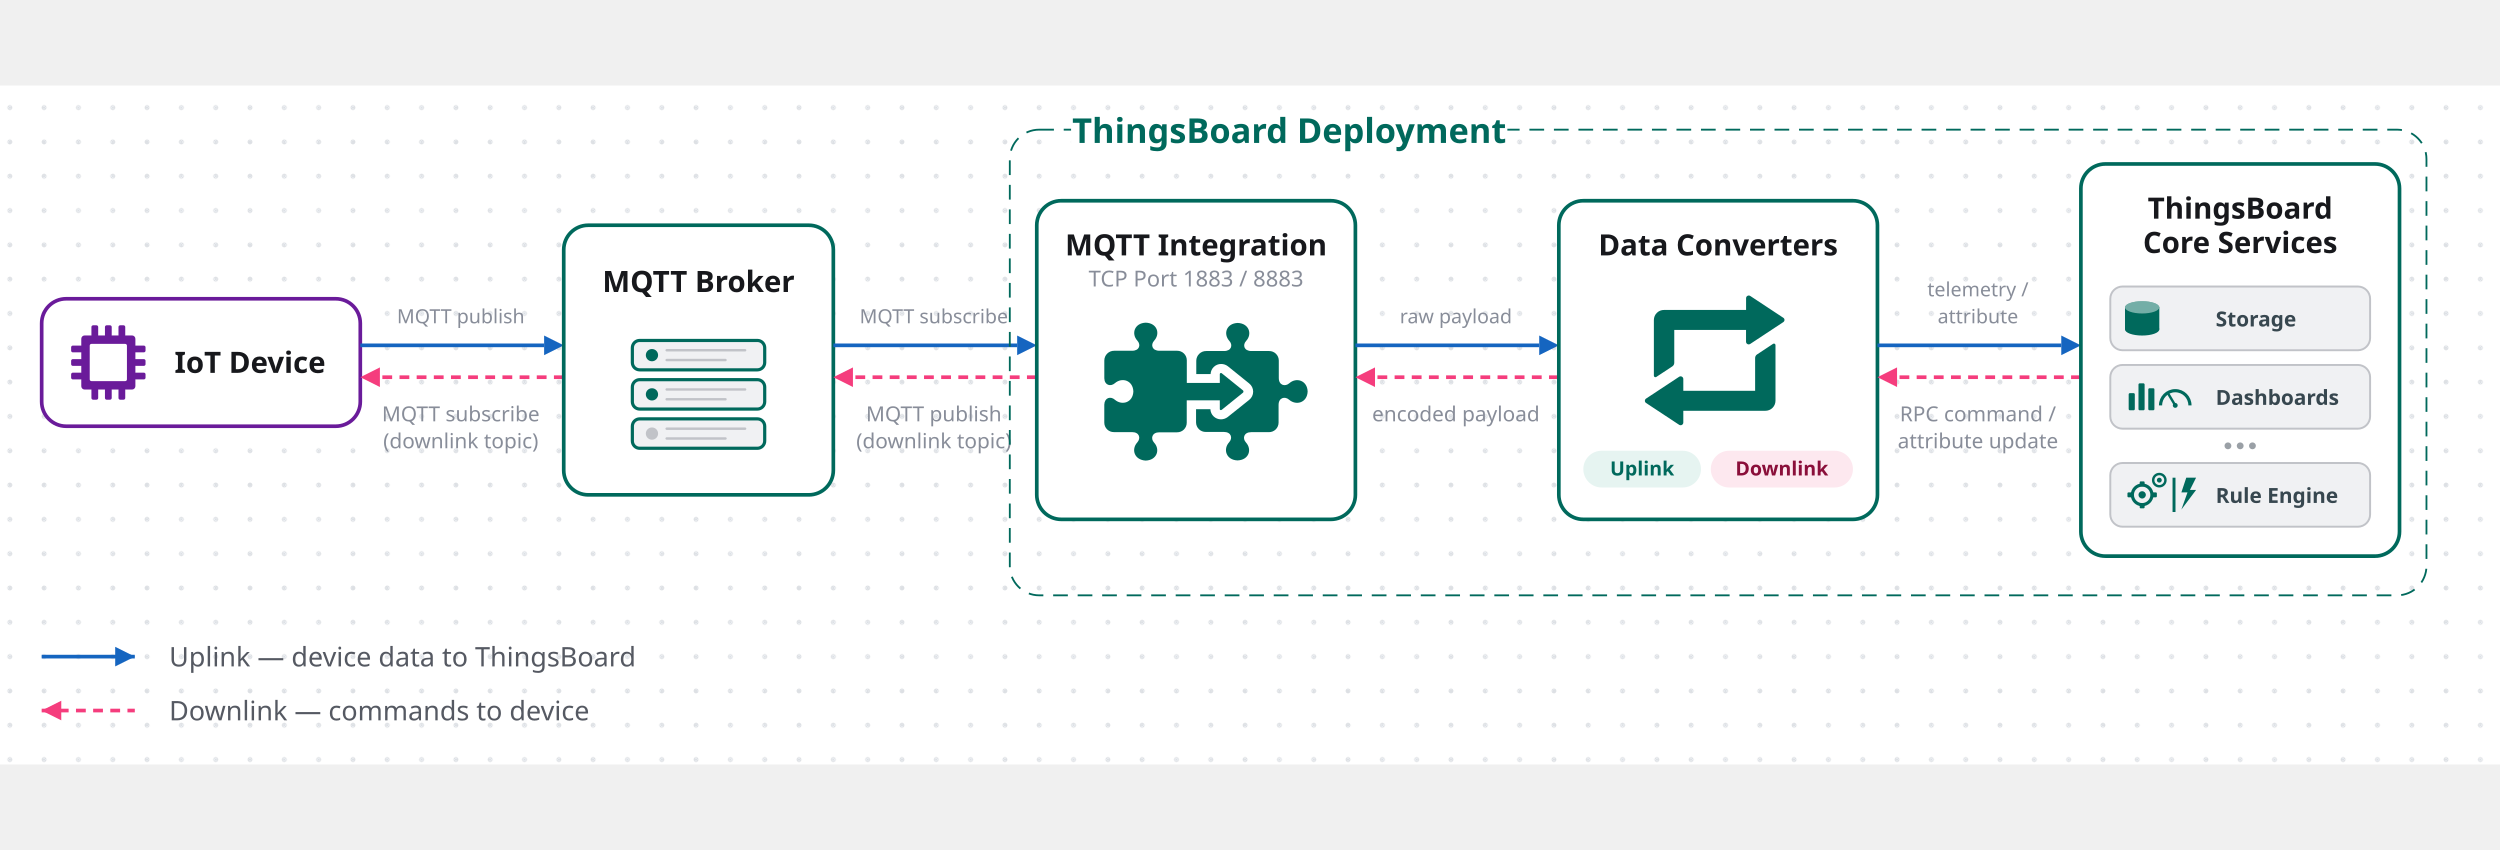
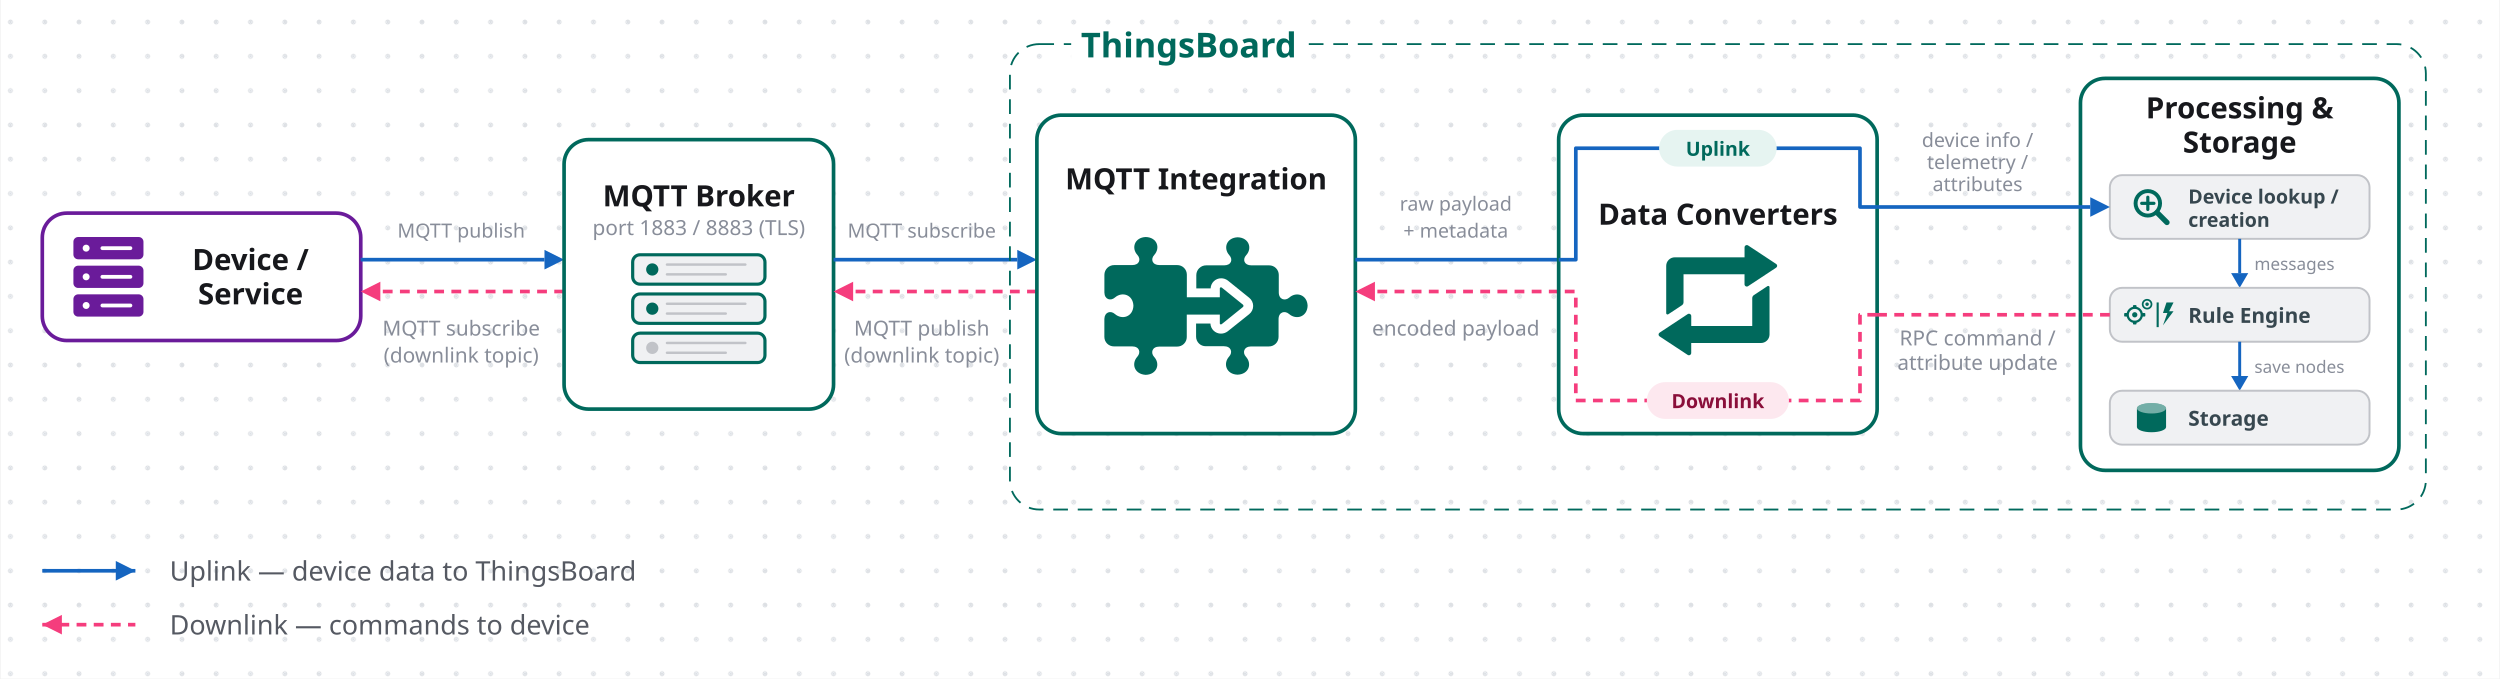
- <svg xmlns="http://www.w3.org/2000/svg" width="1400" height="476" viewBox="-11 26 1020 277">
+ <svg xmlns="http://www.w3.org/2000/svg" width="1400" height="380" viewBox="-11 26 1020 277">
  <defs>
    <clipPath id="clip0">
      <path fill="#fff" d="M-11 26h1020v277H-11z" />
    </clipPath>
    <pattern id="dots" width="14" height="14" x="0" y="0" patternUnits="userSpaceOnUse">
      <circle cx="7" cy="7" r="1" fill="#dde0e4" />
    </pattern>
  </defs>
  <g clip-path="url(#clip0)">
    <path fill="#fff" d="M-11 26h1020v277H-11z" />
    <path fill="url(#dots)" d="M-11 26h1020v277H-11z" />
    <g transform="translate(0 33)">
      <rect width="130" height="52" x="6" y="80" fill="#fff" stroke="#6a1b9a" stroke-width="1.5" rx="10" />
-       <g fill="#6a1b9a" transform="matrix(.69 0 0 .69 12.5 85.3)">
-         <rect width="32" height="32" x="14" y="14" rx="2" />
-         <rect width="22" height="22" x="19" y="19" fill="#fff" rx="1" />
-         <rect width="4" height="7" x="20" y="8" rx="1" />
-         <rect width="4" height="7" x="28" y="8" rx="1" />
-         <rect width="4" height="7" x="36" y="8" rx="1" />
-         <rect width="4" height="7" x="20" y="45" rx="1" />
-         <rect width="4" height="7" x="28" y="45" rx="1" />
-         <rect width="4" height="7" x="36" y="45" rx="1" />
-         <rect width="7" height="4" x="8" y="20" rx="1" />
-         <rect width="7" height="4" x="8" y="28" rx="1" />
-         <rect width="7" height="4" x="8" y="36" rx="1" />
-         <rect width="7" height="4" x="45" y="20" rx="1" />
-         <rect width="7" height="4" x="45" y="28" rx="1" />
-         <rect width="7" height="4" x="45" y="36" rx="1" />
+       <g fill="#6a1b9a" transform="matrix(1.3 0 0 1.3 1.8 -4.5)">
+         <rect width="22" height="7" x="13" y="72.5" rx="1.5" />
+         <circle cx="17" cy="76" r="1.1" fill="#fff" />
+         <rect width="10" height="1.2" x="21.5" y="75.4" fill="#fff" rx=".6" />
+         <rect width="22" height="7" x="13" y="81.5" rx="1.5" />
+         <circle cx="17" cy="85" r="1.1" fill="#fff" />
+         <rect width="10" height="1.2" x="21.5" y="84.4" fill="#fff" rx=".6" />
+         <rect width="22" height="7" x="13" y="90.5" rx="1.5" />
+         <circle cx="17" cy="94" r="1.1" fill="#fff" />
+         <rect width="10" height="1.2" x="21.5" y="93.4" fill="#fff" rx=".6" />
      </g>
-       <text x="91" y="106" fill="#17181c" dominant-baseline="middle" font-family="system-ui,sans-serif" font-size="12" font-weight="600" text-anchor="middle">IoT Device</text>
+       <text x="91" y="99" fill="#17181c" dominant-baseline="middle" font-family="system-ui,sans-serif" font-size="12" font-weight="600" text-anchor="middle">Device /</text>
+       <text x="91" y="113" fill="#17181c" dominant-baseline="middle" font-family="system-ui,sans-serif" font-size="12" font-weight="600" text-anchor="middle">Service</text>
      <path stroke="#1565c0" stroke-width="1.5" d="M136 99h75" />
      <path fill="#1565c0" d="m211 95 8 4-8 4z" />
      <text x="177" y="90" fill="#888d99" font-family="system-ui,sans-serif" font-size="8" text-anchor="middle">MQTT publish</text>
      <path stroke="#f53d7d" stroke-dasharray="4,3" stroke-width="1.5" d="M219 112h-75" />
      <path fill="#f53d7d" d="m144 108-8 4 8 4z" />
      <text x="177" y="130" fill="#888d99" font-family="system-ui,sans-serif" font-size="8.5" text-anchor="middle">MQTT subscribe</text>
      <text x="177" y="141" fill="#888d99" font-family="system-ui,sans-serif" font-size="8.5" text-anchor="middle">(downlink topic)</text>
      <rect width="110" height="110" x="219" y="50" fill="#fff" stroke="#00695c" stroke-width="1.5" rx="10" />
      <text x="274" y="73" fill="#17181c" dominant-baseline="middle" font-family="system-ui,sans-serif" font-size="12" font-weight="600" text-anchor="middle">MQTT Broker</text>
+       <text x="274" y="86" fill="#888d99" dominant-baseline="middle" font-family="system-ui,sans-serif" font-size="8.5" text-anchor="middle">port 1883 / 8883 (TLS)</text>
      <g fill="none" stroke="#00695c" stroke-linecap="round" stroke-width="1.3">
        <rect width="54" height="12" x="247" y="97" fill="#f0f1f3" rx="3" />
        <circle cx="255" cy="103" r="2.5" fill="#00695c" stroke="none" />
        <path stroke="#c1c3c8" stroke-width="1" d="M261 101h32m-32 4h24" />
        <rect width="54" height="12" x="247" y="113" fill="#f0f1f3" rx="3" />
        <circle cx="255" cy="119" r="2.5" fill="#00695c" stroke="none" />
        <path stroke="#c1c3c8" stroke-width="1" d="M261 117h32m-32 4h24" />
        <rect width="54" height="12" x="247" y="129" fill="#f0f1f3" rx="3" />
        <circle cx="255" cy="135" r="2.5" fill="#c1c3c8" stroke="none" />
        <path stroke="#c1c3c8" stroke-width="1" d="M261 133h32m-32 4h24" />
      </g>
      <path stroke="#1565c0" stroke-width="1.5" d="M329 99h75" />
      <path fill="#1565c0" d="m404 95 8 4-8 4z" />
-       <text x="370" y="90" fill="#888d99" font-family="system-ui,sans-serif" font-size="8" text-anchor="middle">MQTT subscribe</text>
+       <text x="365" y="90" fill="#888d99" font-family="system-ui,sans-serif" font-size="8" text-anchor="middle">MQTT subscribe</text>
      <path stroke="#f53d7d" stroke-dasharray="4,3" stroke-width="1.5" d="M412 112h-75" />
      <path fill="#f53d7d" d="m337 108-8 4 8 4z" />
-       <text x="370" y="130" fill="#888d99" font-family="system-ui,sans-serif" font-size="8.5" text-anchor="middle">MQTT publish</text>
-       <text x="370" y="141" fill="#888d99" font-family="system-ui,sans-serif" font-size="8.5" text-anchor="middle">(downlink topic)</text>
+       <text x="365" y="130" fill="#888d99" font-family="system-ui,sans-serif" font-size="8.5" text-anchor="middle">MQTT publish</text>
+       <text x="365" y="141" fill="#888d99" font-family="system-ui,sans-serif" font-size="8.5" text-anchor="middle">(downlink topic)</text>
      <rect width="578" height="190" x="401" y="11" fill="none" stroke="#00695c" stroke-dasharray="6,4" stroke-width=".75" rx="12" />
-       <path fill="#fff" d="M426 4h178v14H426z" />
-       <text x="515" y="11" fill="#00695c" dominant-baseline="central" font-family="system-ui,sans-serif" font-size="14" font-weight="600" text-anchor="middle" textLength="174">ThingsBoard Deployment</text>
+       <path fill="#fff" d="M426 4h96v14h-96z" />
+       <text x="474" y="11" fill="#00695c" dominant-baseline="central" font-family="system-ui,sans-serif" font-size="14" font-weight="600" text-anchor="middle" textLength="88">ThingsBoard</text>
      <rect width="130" height="130" x="412" y="40" fill="#fff" stroke="#00695c" stroke-width="1.5" rx="10" />
-       <text x="477" y="53" fill="#17181c" dominant-baseline="hanging" font-family="system-ui,sans-serif" font-size="12" font-weight="600" text-anchor="middle">MQTT Integration</text>
-       <text x="477" y="68" fill="#888d99" dominant-baseline="hanging" font-family="system-ui,sans-serif" font-size="9" text-anchor="middle">TCP Port 1883 / 8883</text>
+       <text x="477" y="61" fill="#17181c" dominant-baseline="hanging" font-family="system-ui,sans-serif" font-size="12" font-weight="600" text-anchor="middle">MQTT Integration</text>
      <g fill="#00695c">
        <path d="M443.48 134.4h7.39c3 0 3.7 2.45 2.14 4.21-2.58 2.87-1.2 7.16 3.43 7.41 4.64-.16 6.01-4.54 3.43-7.32-1.54-1.69-.86-4.22 2.14-4.22h7.22a3.9 3.9 0 0 0 3.96-3.88v-9.17h13.49v3.63c0 .33.42.5.78.25l8.68-7a.66.66 0 0 0 0-.93l-8.68-7c-.34-.25-.78 0-.78.34v3.63h-13.46v-9.26a3.9 3.9 0 0 0-3.95-3.88h-7.22c-3.01 0-3.7-2.45-2.14-4.13 2.58-2.87 1.2-7.17-3.44-7.33-4.63.16-6 4.54-3.43 7.33 1.55 1.68.87 4.13-2.14 4.13h-7.3a4 4 0 0 0-4.04 3.96v7.26c.08 2.87 2.58 3.53 4.3 2.02 2.92-2.54 7.38-1.19 7.55 3.36-.17 4.55-4.63 5.9-7.56 3.37-1.71-1.52-4.2-.85-4.3 2.01v7.33a3.87 3.87 0 0 0 3.93 3.88" />
        <path d="M480.95 134.33h7.4c3 0 3.7 2.53 2.13 4.22-2.58 2.86-1.2 7.24 3.43 7.4 4.64-.16 6.02-4.46 3.44-7.32-1.55-1.68-.87-4.21 2.14-4.21h7.22a3.9 3.9 0 0 0 3.95-3.88v-7.25c0-2.95 2.59-3.63 4.3-2.1 2.92 2.53 7.39 1.18 7.56-3.36-.17-4.55-4.64-5.9-7.47-3.37-1.72 1.52-4.3.85-4.3-2.1v-7.16a3.9 3.9 0 0 0-3.96-3.88h-7.22c-3 0-3.7-2.45-2.14-4.13 2.58-2.78 1.2-7.16-3.43-7.33-4.64.17-6.01 4.47-3.43 7.33 1.54 1.68.86 4.13-2.14 4.13h-7.3a4 4 0 0 0-4.05 3.97v5.44h5.84a4.3 4.3 0 0 1 4.3-4.13 4.5 4.5 0 0 1 2.75.93l8.68 7a4.27 4.27 0 0 1 0 6.73l-8.76 7c-.78.58-1.72.93-2.75.93a4.3 4.3 0 0 1-4.3-4.13h-5.85v5.4a3.9 3.9 0 0 0 3.96 3.87" />
      </g>
-       <path stroke="#1565c0" stroke-width="1.5" d="M542 99h75" />
-       <path fill="#1565c0" d="m617 95 8 4-8 4z" />
-       <text x="583" y="90" fill="#888d99" font-family="system-ui,sans-serif" font-size="8" text-anchor="middle">raw payload</text>
+       <path stroke="#1565c0" stroke-width="1.5" d="M542 99h83" />
+       <text x="583" y="79" fill="#888d99" font-family="system-ui,sans-serif" font-size="8" text-anchor="middle">raw payload</text>
+       <text x="583" y="90" fill="#888d99" font-family="system-ui,sans-serif" font-size="8" text-anchor="middle">+ metadata</text>
      <path stroke="#f53d7d" stroke-dasharray="4,3" stroke-width="1.5" d="M625 112h-75" />
      <path fill="#f53d7d" d="m550 108-8 4 8 4z" />
      <text x="583" y="130" fill="#888d99" font-family="system-ui,sans-serif" font-size="8.5" text-anchor="middle">encoded payload</text>
-       <rect width="130" height="130" x="625" y="40" fill="#fff" stroke="#00695c" stroke-width="1.5" rx="10" />
-       <text x="690" y="53" fill="#17181c" dominant-baseline="hanging" font-family="system-ui,sans-serif" font-size="12" font-weight="600" text-anchor="middle">Data Converters</text>
-       <g fill="#00695c">
-         <path d="m716.58 87.75-13.46-8.89a1.1 1.1 0 0 0-1.72.9v4.8h-33.46a4.1 4.1 0 0 0-4.16 4.08v22.75c0 .49.57.79.98.51l6.54-4.31c.5-.32.8-.88.8-1.48V92.72h29.28v4.8c0 .88.98 1.4 1.72.9l13.46-8.88c.68-.43.68-1.37.02-1.8m-4.16 10.64-6.53 4.32c-.5.32-.8.87-.8 1.47v13.37h-29.3v-4.8a1.1 1.1 0 0 0-1.73-.9l-13.46 8.88a1.07 1.07 0 0 0 0 1.8l13.46 8.88a1.1 1.1 0 0 0 1.73-.9v-4.8h33.43a4.1 4.1 0 0 0 4.18-4.08V98.89a.62.62 0 0 0-.98-.5" />
+       <g transform="translate(19 20)">
+         <rect width="130" height="130" x="606" y="20" fill="#fff" stroke="#00695c" stroke-width="1.5" rx="10" />
+         <path fill="none" stroke="#1565c0" stroke-linejoin="round" stroke-width="1.5" d="M606 79h7V33.5h116v24h7" />
+         <path fill="none" stroke="#f53d7d" stroke-dasharray="4,3" stroke-linejoin="round" stroke-width="1.5" d="M736 101.5h-7v35H613V92h-7" />
+         <rect width="48" height="15" x="647" y="26" fill="#e6f4f1" rx="7.5" />
+         <text x="671" y="33.5" fill="#00695c" dominant-baseline="central" font-family="system-ui,sans-serif" font-size="8" font-weight="700" text-anchor="middle">Uplink</text>
+         <text x="671" y="60.5" fill="#17181c" dominant-baseline="middle" font-family="system-ui,sans-serif" font-size="12" font-weight="600" text-anchor="middle">Data Converters</text>
+         <g>
+           <g fill="#00695c">
+             <path d="m694.78 80.75-11.44-7.55a.94.94 0 0 0-1.46.76v4.08h-28.44a3.5 3.5 0 0 0-3.54 3.47v19.35c0 .41.49.67.84.43l5.55-3.67c.43-.27.68-.74.68-1.25v-11.4h24.9v4.09a.93.93 0 0 0 1.45.76l11.45-7.55a.9.9 0 0 0 .01-1.53m-3.53 9.05-5.55 3.67c-.43.27-.68.74-.68 1.25v11.36h-24.9V102a.94.94 0 0 0-1.48-.76l-11.44 7.55a.9.9 0 0 0 0 1.53l11.44 7.54a.94.94 0 0 0 1.47-.76v-4.08h28.42a3.5 3.5 0 0 0 3.55-3.47V90.22a.53.53 0 0 0-.83-.42" />
+           </g>
+         </g>
+         <rect width="58" height="15" x="642" y="129" fill="#fde8ef" rx="7.5" />
+         <text x="671" y="136.5" fill="#8a0f3a" dominant-baseline="central" font-family="system-ui,sans-serif" font-size="8" font-weight="700" text-anchor="middle">Downlink</text>
      </g>
-       <rect width="48" height="15" x="635" y="142" fill="#e6f4f1" rx="7.5" />
-       <text x="659" y="149" fill="#00695c" dominant-baseline="central" font-family="system-ui,sans-serif" font-size="8" font-weight="700" text-anchor="middle">Uplink</text>
-       <rect width="58" height="15" x="687" y="142" fill="#fde8ef" rx="7.5" />
-       <text x="716" y="149" fill="#8a0f3a" dominant-baseline="central" font-family="system-ui,sans-serif" font-size="8" font-weight="700" text-anchor="middle">Downlink</text>
-       <path stroke="#1565c0" stroke-width="1.5" d="M755 99h75" />
-       <path fill="#1565c0" d="m830 95 8 4-8 4z" />
-       <text x="796" y="79" fill="#888d99" font-family="system-ui,sans-serif" font-size="8" text-anchor="middle">telemetry /</text>
-       <text x="796" y="90" fill="#888d99" font-family="system-ui,sans-serif" font-size="8" text-anchor="middle">attribute</text>
-       <path stroke="#f53d7d" stroke-dasharray="4,3" stroke-width="1.5" d="M838 112h-75" />
-       <path fill="#f53d7d" d="m763 108-8 4 8 4z" />
-       <text x="796" y="130" fill="#888d99" font-family="system-ui,sans-serif" font-size="8.5" text-anchor="middle">RPC command /</text>
-       <text x="796" y="141" fill="#888d99" font-family="system-ui,sans-serif" font-size="8.5" text-anchor="middle">attribute update</text>
-       <rect width="130" height="160" x="838" y="25" fill="#fff" stroke="#00695c" stroke-width="1.5" rx="10" />
-       <text x="903" y="38" fill="#17181c" dominant-baseline="hanging" font-family="system-ui,sans-serif" font-size="12" font-weight="600" text-anchor="middle">ThingsBoard</text>
-       <text x="903" y="52" fill="#17181c" dominant-baseline="hanging" font-family="system-ui,sans-serif" font-size="12" font-weight="600" text-anchor="middle">Core Services</text>
-       <g transform="translate(149 25)">
-         <rect width="106" height="26" x="701" y="50" fill="#f0f1f3" stroke="#c1c3c8" stroke-width=".8" rx="5" />
-         <g fill="#00695c" transform="translate(45 -6.5)">
-           <ellipse cx="669" cy="65" rx="7" ry="2.5" />
-           <path d="M662 65h14v9h-14z" />
-           <ellipse cx="669" cy="74" rx="7" ry="2.5" />
-           <ellipse cx="669" cy="65" fill="#e6f4f1" opacity=".5" rx="7" ry="2.5" />
+       <text x="796" y="53" fill="#888d99" font-family="system-ui,sans-serif" font-size="8" text-anchor="middle">device info /</text>
+       <text x="796" y="62" fill="#888d99" font-family="system-ui,sans-serif" font-size="8" text-anchor="middle">telemetry /</text>
+       <text x="796" y="71" fill="#888d99" font-family="system-ui,sans-serif" font-size="8" text-anchor="middle">attributes</text>
+       <text x="796" y="134" fill="#888d99" font-family="system-ui,sans-serif" font-size="8.5" text-anchor="middle">RPC command /</text>
+       <text x="796" y="144" fill="#888d99" font-family="system-ui,sans-serif" font-size="8.5" text-anchor="middle">attribute update</text>
+       <g transform="translate(32 20)">
+         <rect width="130" height="160" x="806" y="5" fill="#fff" stroke="#00695c" stroke-width="1.5" rx="10" />
+         <text x="871" y="12" fill="#17181c" dominant-baseline="hanging" font-family="system-ui,sans-serif" font-size="12" font-weight="600" text-anchor="middle">Processing &amp;</text>
+         <text x="871" y="26" fill="#17181c" dominant-baseline="hanging" font-family="system-ui,sans-serif" font-size="12" font-weight="600" text-anchor="middle">Storage</text>
+         <rect width="106" height="26" x="818" y="44.5" fill="#f0f1f3" stroke="#c1c3c8" stroke-width=".8" rx="5" />
+         <g fill="none" stroke="#00695c" stroke-linecap="round">
+           <circle cx="833.5" cy="56" r="5" stroke-width="1.6" />
+           <path stroke-width="2.2" d="m837.3 59.8 4 4" />
+           <path stroke-width="1.3" d="M831 56h5m-2.5-2.5v5" />
        </g>
-         <text x="744" y="63" fill="#37474f" dominant-baseline="central" font-family="system-ui,sans-serif" font-size="8.5" font-weight="600">Storage</text>
-         <rect width="106" height="26" x="701" y="82" fill="#f0f1f3" stroke="#c1c3c8" stroke-width=".8" rx="5" />
-         <g fill="#00695c" transform="translate(47.5 -5.5)">
-           <rect width="2.5" height="7" x="661" y="99" rx=".5" />
-           <rect width="2.5" height="11" x="665" y="95" rx=".5" />
-           <rect width="2.5" height="9" x="669" y="97" rx=".5" />
-           <path fill="none" stroke="#00695c" stroke-width="1.3" d="M674 104a6 6 0 0 1 12 0" />
-           <path stroke="#00695c" stroke-linecap="round" d="m680 104-3-5" />
-           <circle cx="680" cy="104" r="1" />
+         <text x="850" y="53" fill="#37474f" dominant-baseline="central" font-family="system-ui,sans-serif" font-size="8" font-weight="600">Device lookup /</text>
+         <text x="850" y="62.5" fill="#37474f" dominant-baseline="central" font-family="system-ui,sans-serif" font-size="8" font-weight="600">creation</text>
+         <path stroke="#1565c0" stroke-width="1.2" d="M871 70.5v14" />
+         <path fill="#1565c0" d="m867.5 84.5 3.5 6 3.5-6z" />
+         <text x="877" y="80.5" fill="#888d99" dominant-baseline="central" font-family="system-ui,sans-serif" font-size="7">messages</text>
+         <rect width="106" height="22" x="818" y="90.5" fill="#f0f1f3" stroke="#c1c3c8" stroke-width=".8" rx="5" />
+         <g>
+           <g fill="#00695c" transform="matrix(.72 0 0 .72 349.36 4.3)">
+             <circle cx="665" cy="135" r="4" fill="none" stroke="#00695c" stroke-width="1.3" />
+             <circle cx="665" cy="135" r="1.5" />
+             <rect width="2" height="2" x="664" y="129.5" rx=".4" />
+             <rect width="2" height="2" x="664" y="138.5" rx=".4" />
+             <rect width="2" height="2" x="659" y="134" rx=".4" />
+             <rect width="2" height="2" x="669" y="134" rx=".4" />
+             <circle cx="672" cy="129" r="2.5" fill="none" stroke="#00695c" />
+             <circle cx="672" cy="129" r="1" />
+             <path stroke="#00695c" stroke-width="1.2" d="M678 128v14" />
+             <path d="m683 128-2 6h2.5l-2.5 7 6-8h-2.5l2.5-5z" />
+           </g>
        </g>
-         <text x="744" y="95" fill="#37474f" dominant-baseline="central" font-family="system-ui,sans-serif" font-size="8.5" font-weight="600">Dashboards</text>
-         <circle cx="749" cy="115" r="1.4" fill="#9aa0a6" />
-         <circle cx="754" cy="115" r="1.4" fill="#9aa0a6" />
-         <circle cx="759" cy="115" r="1.4" fill="#9aa0a6" />
-         <rect width="106" height="26" x="701" y="122" fill="#f0f1f3" stroke="#c1c3c8" stroke-width=".8" rx="5" />
-         <g fill="#00695c" transform="translate(49)">
-           <circle cx="665" cy="135" r="4" fill="none" stroke="#00695c" stroke-width="1.3" />
-           <circle cx="665" cy="135" r="1.5" />
-           <rect width="2" height="2" x="664" y="129.5" rx=".4" />
-           <rect width="2" height="2" x="664" y="138.5" rx=".4" />
-           <rect width="2" height="2" x="659" y="134" rx=".4" />
-           <rect width="2" height="2" x="669" y="134" rx=".4" />
-           <circle cx="672" cy="129" r="2.5" fill="none" stroke="#00695c" />
-           <circle cx="672" cy="129" r="1" />
-           <path stroke="#00695c" stroke-width="1.2" d="M678 128v14" />
-           <path d="m683 128-2 6h2.5l-2.5 7 6-8h-2.5l2.5-5z" />
+         <text x="850" y="101.5" fill="#37474f" dominant-baseline="central" font-family="system-ui,sans-serif" font-size="8.5" font-weight="600">Rule Engine</text>
+         <path stroke="#1565c0" stroke-width="1.2" d="M871 112.5v14" />
+         <path fill="#1565c0" d="m867.5 126.5 3.5 6 3.5-6z" />
+         <text x="877" y="122.5" fill="#888d99" dominant-baseline="central" font-family="system-ui,sans-serif" font-size="7">save nodes</text>
+         <rect width="106" height="22" x="818" y="132.5" fill="#f0f1f3" stroke="#c1c3c8" stroke-width=".8" rx="5" />
+         <g>
+           <g fill="#00695c" transform="matrix(.85 0 0 .85 266.35 84.42)">
+             <ellipse cx="669" cy="65" rx="7" ry="2.5" />
+             <path d="M662 65h14v9h-14z" />
+             <ellipse cx="669" cy="74" rx="7" ry="2.5" />
+             <ellipse cx="669" cy="65" fill="#e6f4f1" opacity=".5" rx="7" ry="2.5" />
+           </g>
        </g>
-         <text x="744" y="135" fill="#37474f" dominant-baseline="central" font-family="system-ui,sans-serif" font-size="8.5" font-weight="600">Rule Engine</text>
+         <text x="850" y="143.5" fill="#37474f" dominant-baseline="central" font-family="system-ui,sans-serif" font-size="8.5" font-weight="600">Storage</text>
      </g>
      <path stroke="#1565c0" stroke-width="1.5" d="M6 226h38" />
      <path fill="#1565c0" d="m36 222 8 4-8 4z" />
      <text x="58" y="230" fill="#555962" font-family="system-ui,sans-serif" font-size="11">Uplink — device data to ThingsBoard</text>
      <path stroke="#f53d7d" stroke-dasharray="4,3" stroke-width="1.5" d="M6 248h38" />
      <path fill="#f53d7d" d="m14 244-8 4 8 4z" />
      <text x="58" y="252" fill="#555962" font-family="system-ui,sans-serif" font-size="11">Downlink — commands to device</text>
+       <path fill="none" stroke="#f53d7d" stroke-dasharray="4,3" stroke-linejoin="round" stroke-width="1.5" d="M850 121.5h-95" />
+       <path stroke="#1565c0" stroke-width="1.5" d="M755 77.5h87" />
+       <path fill="#1565c0" d="m842 73.5 8 4-8 4z" />
    </g>
  </g>
</svg>
